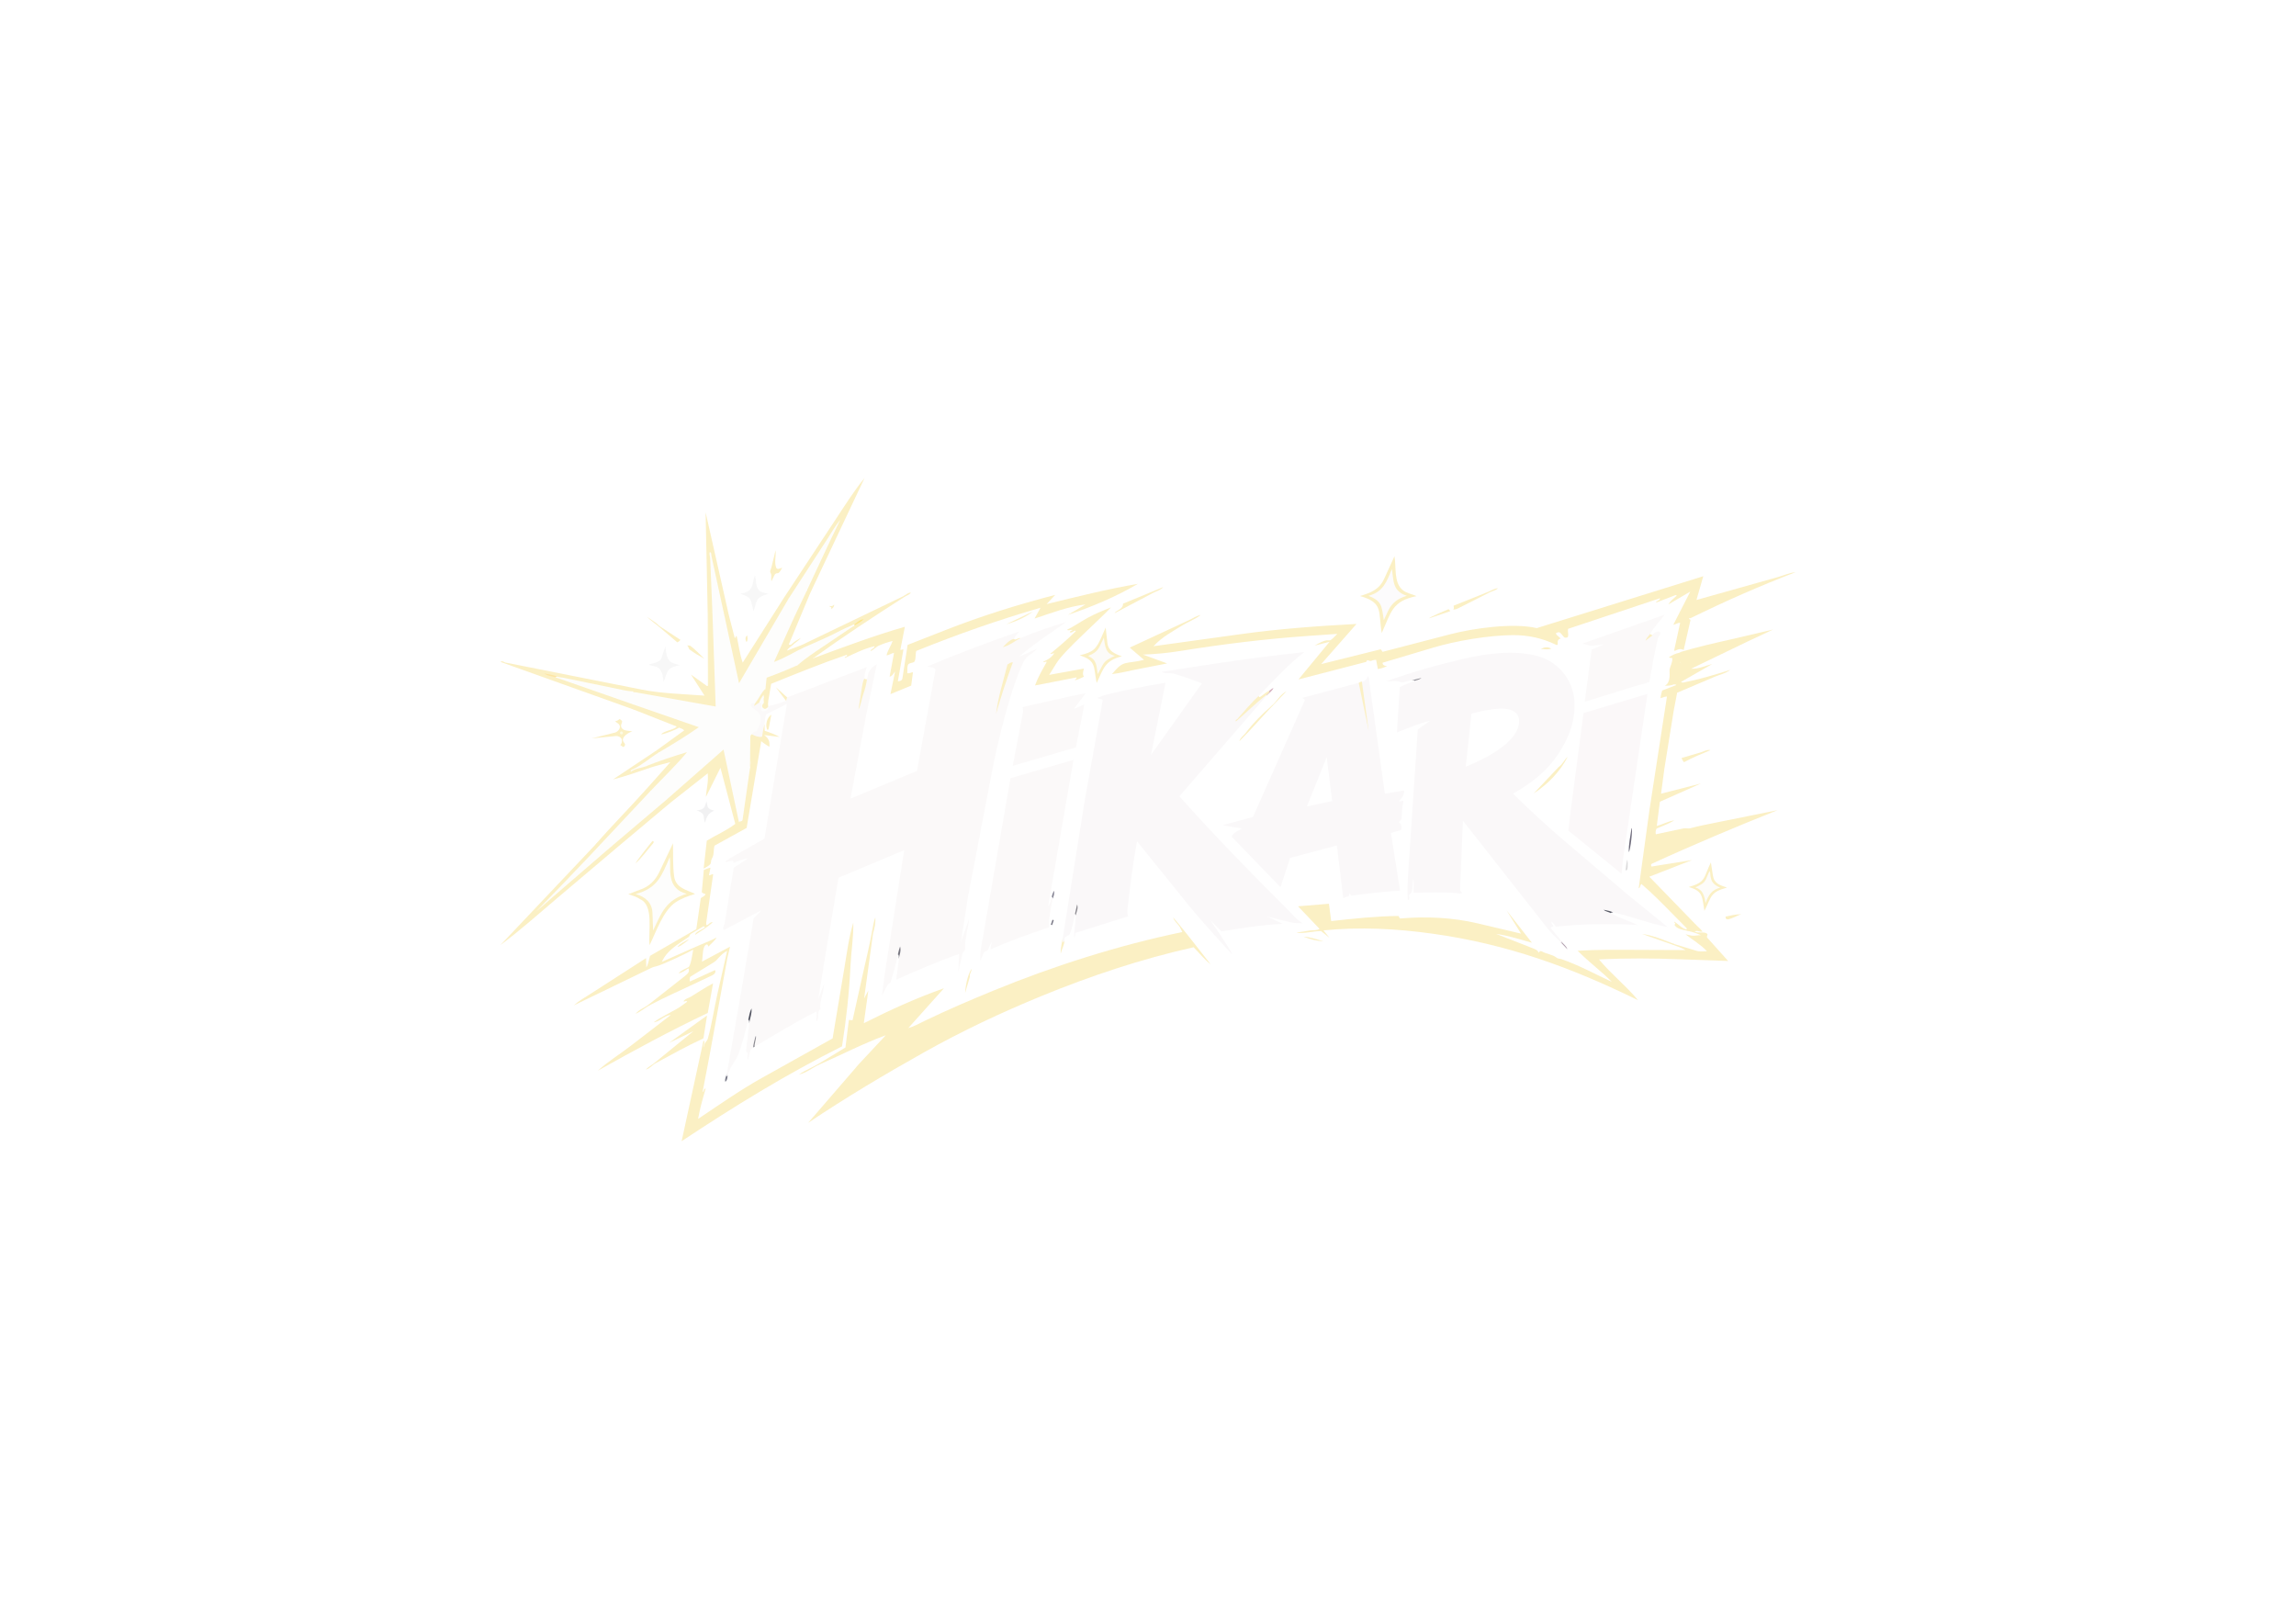
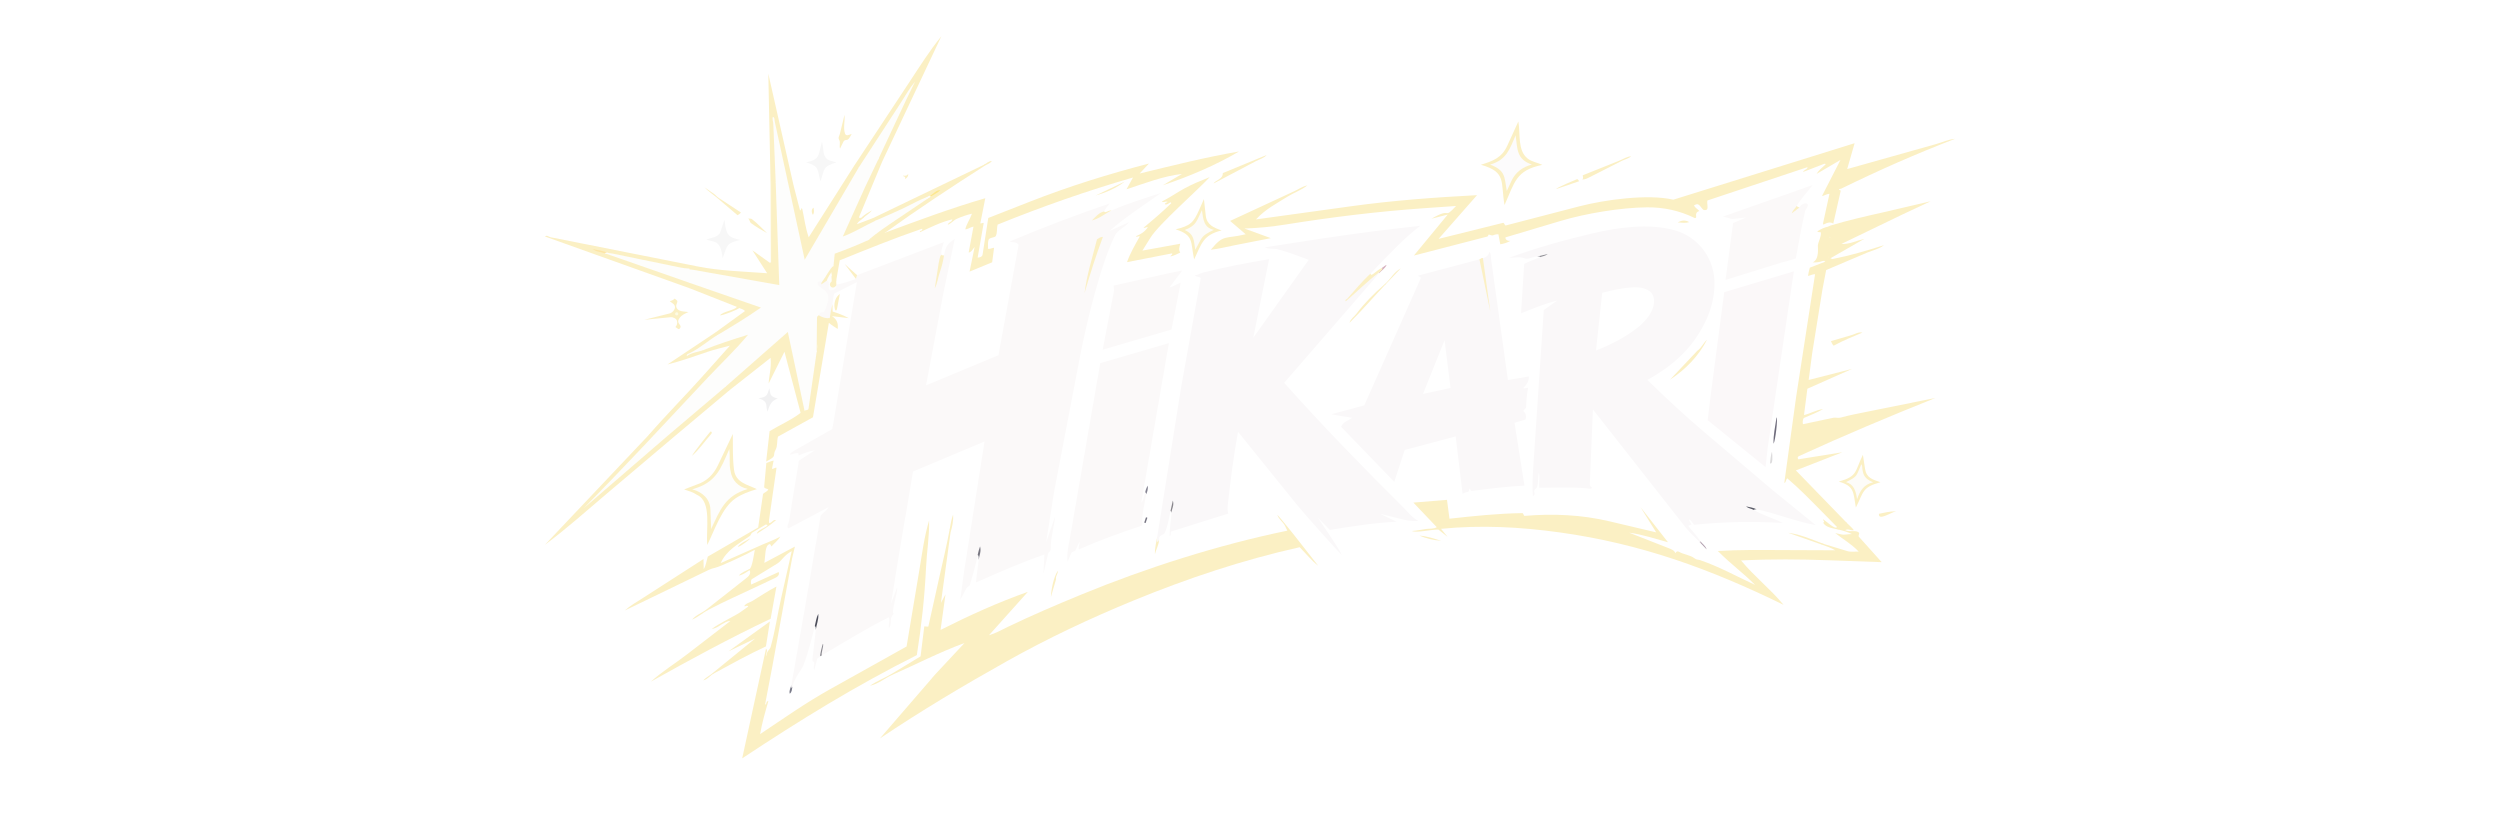
- <svg xmlns="http://www.w3.org/2000/svg" id="Layer_1" version="1.1" viewBox="0 0 2565.83 1809.51">
+ <svg xmlns="http://www.w3.org/2000/svg" id="Layer_1" version="1.1" viewBox="0 497 2565.83 850">
  <defs>
    <style>
      .st0 {
        fill: #7a7b89;
      }

      .st1 {
        fill: #585a66;
      }

      .st2 {
        fill: #010825;
      }

      .st3 {
        fill: #87858b;
      }

      .st4 {
        fill: #fcfbe4;
      }

      .st5 {
        fill: #777680;
      }

      .st6 {
        fill: #f1f1f2;
      }

      .st7 {
        fill: #d4aebd;
      }

      .st8 {
        fill: #fbf8f9;
      }

      .st9 {
        fill: #fcfbf8;
      }

      .st10 {
        fill: #fbf9f9;
      }

      .st11 {
        fill: #b09ead;
      }

      .st12 {
        fill: #faf8f9;
      }

      .st13 {
        fill: #fbf0c4;
      }

      .st14 {
        fill: #fdfcf9;
      }

      .st15 {
        fill: #fde5a5;
      }

      .st16 {
        fill: #fdfdfc;
      }

      .st17 {
        fill: #dcdbdc;
      }

      .st18 {
        fill: #848392;
      }

      .st19 {
        fill: #919197;
      }

      .st20 {
        fill: #6f6c7c;
      }

      .st21 {
        fill: #8a8990;
      }

      .st22 {
        fill: #fde78c;
      }

      .st23 {
        fill: #fcfbfc;
      }

      .st24 {
        fill: #787684;
      }

      .st25 {
        fill: #f7f7f7;
      }

      .st26 {
        fill: #4c4e5b;
      }
    </style>
  </defs>
  <g>
    <path class="st13" d="M865.58,642.57l-3.42,6.92c-1-2.73.63-6.16-.76-8.65-1.59-2.86-.06-3.82.59-6.49l4.75-19.44c.67,6.66-1.56,12.93.52,19.15,1,3,4.12,1.39,6.87.33-1.17,2-2.41,5.04-4.34,6.03-1.56.5-3.11-.11-4.22,2.14Z" />
    <path class="st13" d="M736.45,700.41c-.26-.84,0-1.02.78-.55l23.25,15.3c-1.14,1.22-2.15,2.09-3.53,2.73l-20.5-17.48Z" />
    <path class="st13" d="M1946.03,1021.73c-5.59,1.3-18.43,10.26-17.61,2.6,5.63-1.16,11.14-2.61,17.61-2.6Z" />
    <path class="st13" d="M737.23,699.85l-.78.55c-4.48-3.72-9.43-7.04-13.44-11.14l9.56,6.57c1.75,1.2,3.25,3.09,4.66,4.02Z" />
    <path class="st13" d="M928.95,680.85c-.04-.74.25-1.36.05-1.89-.38-1-1.72-.54-2.32-1.75,2.25.31,4.02.44,5.4-1.73.31,2.63-1.19,3.94-3.13,5.37Z" />
    <path class="st13" d="M834.33,717.53c-1.8-2.63-1.6-5.86.67-7.43.21,2.48,1.18,4.51-.67,7.43Z" />
    <path class="st13" d="M1010.86,666.95l-.93-.9c2.47-1.19,4.42-3.66,8.03-3.86-1.82,2.77-4.83,3.3-7.1,4.76Z" />
    <g>
      <path class="st13" d="M693.21,832.63c1.6-1.62,2.25-4.01,1.55-6.48-.59-2.05-3.73-3.86-6.58-3.58l-26.93,2.65,26.05-6.53c2.68-.67,5.59-3.87,5.45-6.54-.16-3.1-3.22-4.22-5.35-5.91,1.89-.57,3.41-1.17,5.03-2.75.81.7,2.87,1.75,2.79,2.95-.11,1.82-1.5,3.32-1.17,5.11,1,5.48,7.52,5.01,12.55,5.71-3.38,1.53-6.68,2.81-9.06,6.01-4.73,6.37,3.68,6.77.04,10.99-1.13,1.3-1.92-.06-4.36-1.63Z" />
      <circle class="st4" cx="694.53" cy="819.09" r="1.63" />
    </g>
    <g>
      <path class="st13" d="M916.14,1189.42c-1.36.38-1.63.38-.89-.87l29.56-17.93,3.8-30.69c1.73-.18,2.7.48,4.18.11l11.18-50.3c3.71-16.69,7.65-32.7,10.62-49.04,1.78-1.96,1.32.98.96,2.88l-9.86,72.23,4.71-8.86-5.07,36.56c29.37-14.83,58.65-28.16,89.59-39.08l-39.87,44.52c7.05-2.06,12.71-5.39,19.23-8.53,25.03-12.05,49.92-22.67,75.78-33.31,66.48-27.35,140.39-50.86,211.18-65.48-1.34-2.29-2.05-4.72-3.33-6.52-.38-.8-.13-1.04.74-.74,5.38,6.45,10.57,13.06,15.98,19.97l18.24,23.29c-6.74-5.11-12.29-12.27-18.97-19.02-58.77,13.16-115.02,31.94-170.37,54.65-44.87,18.41-88.3,38.9-130.6,62.62-44.18,24.77-86.93,50.21-129.81,78.96l51.76-59.91c1.86-2.16,3.09-3.77,4.99-5.81l30.03-32.18c-26.43,9.73-49.55,21.88-73.75,32.49Z" />
      <path class="st10" d="M1175.37,1002.26c1.31-.75,1.64-.06.98,2.06-1.43,8.52-3.28,16.28-4.13,24.85-.2,1.99,1.04,5.51-.45,7.29-21.88,7.39-43.24,14.99-64.41,24.37-1.23-2.9,1.15-4.78.49-7.76l-3.87,8.4c-.78,1.69-3.84,1.57-4.51,3.16l-3.83,9.07c-.94-8.92,1-16.28,2.55-24.89l31.03-179.11,70.43-20.55-28.32,163.69c2.67-2.96,2.99-7.14,4.05-10.58Z" />
      <polygon class="st8" points="1812.07 976.43 1752.66 928.24 1755.3 905.98 1769.63 796.88 1841.09 775.46 1814.19 956.9 1812.07 976.43" />
      <path class="st13" d="M1451.13,759.27l34.69-42.02-16.65,4.23c21.98-12.89,11.34,1.75,25.27-13.08l-32.5,2.27c-47.89,3.35-94.83,9.12-142.32,16.73-14.76,2.37-28.27,3.68-42.45,4.15l27.13,9.87-37.48,7.35c-8.08,1.59-15.49,3.55-24.16,4.57,13.54-16.42,14.16-10.67,35.83-15.91l-15.99-13.69,65.95-30.54c4.59-2.13,8.25-4.89,13.36-5.92-6.33,5-13.51,7.25-20.25,11.46-11.25,7.04-22.84,12.93-32.52,23.45l97.94-13.55c42.96-5.94,85.31-9.01,128.94-11.34l-39.45,44.86,66.08-16.43c1.35-.34,1.47,2.24,2.69,2.71l75.53-19.64c25.81-6.71,70.29-12.98,96.6-6.85l186.08-57.98-7.63,26.55,91.18-25.65c6.79-1.91,12.5-4.8,19.6-5.39-39.86,15.24-78.45,32.32-116.9,51.14-.76.37-1.38.19-1.98.39-1.04.34.28.98,1.49,1.71l-7.67,33.82c-5.99-4.03-11.48,4.11-10.41-.77l6.51-29.85c-2.59.08-4.26,1.37-6.54,2.08-.84.68-1.11-.11-.56-.93l18.4-35.94-24.59,14.4c2.17-3.63,5.22-6.13,8.38-8.92,1.49-.67,1.03-1.95-.48-1.48l-20.45,7.89c-1.8.41-1.76-.05-.23-.9,1.25-1.35,3.57-1.4,3.51-3.57l-102.7,34.21c-.68,3.31.74,6.08-.19,8.81-.38,1.11-2.57,1.18-3.4.99-1.73-.41-3.24-4.21-5.72-5.67-1.36-.8-2.92.05-4.51.97,1.28,2.54,3.71,3.65,5.63,5.76-3.53.79-3.72,3.21-3.35,6.16.07.57-.85,1.31-1.51.99-15.52-7.59-31.72-11.13-48.99-10.98-26.94.24-62.86,6.27-88.48,13.91l-56.76,16.93c-.24,2.51,2.41,3.84,5.03,3.59-3.12,1.83-6.55,2.9-10.35,3.48l-1.92-10.28c-6.77.11-3.91,2.46-9.61.34-.72-.27-.92,1.81-1.7,2.01l-75.41,19.51Z" />
      <path class="st13" d="M789.25,1030.98c.13,3.7-.86,5.08-2.97,4.13l-14.31,8.61c-1.16.7-1.29,2.59-2.36,3.35-12.34,8.65-23.71,14.35-29.98,27.85l43.24-19.15c6.27-2.78,12.25-4.75,17.98-8.12-2.66,4.54-6.05,6.64-9.09,10.22-.58-1.01-.92-2.63-1.97-2.38-4.93,1.18-4.14,12.41-5.32,19.2l31.37-16.72-2.94,12.43-20.13,110.04-7.59,39.79c2.27-.57.65-3.59,3.41-3.69-3.28,11.41-6.41,22.12-8.47,33.92,24.45-16.33,46.9-32.2,71.85-46.13l78.49-43.82,13.3-79.65c2.8-16.78,4.78-32.74,9.83-49.83.3,16.74-2.37,31.8-3.15,48.18-1.45,30.51-4.68,59.95-9.46,90.15-62.9,31.54-119.45,66.38-179.24,105.97l24.44-112.6c2.78,2.6-1.37,4.87,1.01,7.78-1.42-4.3,2.96-6.76,3.71-9.41,4.73-16.66,6.99-33.29,10.81-50.21l10.87-48.22c-7.79,4.03-10.33,9.96-14.73,12.66l-26.07,16c-1.5.92-1.13,4.45-.78,5.59l28.14-12.81c1.21,2.86-1.02,4.83-3.76,6.13l-16.24,7.69c-17.79,8.43-35.41,16.1-52.45,25.11-.93.46-1.52.32-1.77-.42l40.42-31.78c3.04-2.39,5.86-4.94,3.96-8.75-1.47.48-1.51.13-.11-1.05,2.75-1.39,4.5-14.47,5.49-19.75-7.92,4.44-34.63,17.11-41.15,18.57-1.78.4-3.56.8-6.13,2.04l-86.2,41.7c5.65-5.12,11.88-8.52,18.34-12.67l62.46-40.18.25,10.43c2.44-3.99,2.74-8.32,4.21-12.96l51.69-29.85,4.99-34.52c1.76-1.66,4.11-2.11,5.42-4.49-1.22-.95-4.43-.94-4.27-2.74l2.24-24.42c2.87-.94,4.68-2.03,7.46-2.49l-1.71,8.54c1.96.04,2.95-1.55,4.7-1.18l-7.75,53.91Z" />
      <path class="st13" d="M1870,1056.03c-1.44-1.21-.76-1.44,2.04-.69l23.93,7.27c3.75,1.14,7.89.37,11.65.49-7.54-7.93-16.08-12.67-24.07-18.96l6.44,1.37c3.37.72,6.89-.49,10.81-.37-4.54-2.05-9.03-3.55-13.72-4.58-2.03-.54-2.03-1.22-.01-1.81-2.48-2.85,5.49-6.8,8.1-5.31,2.43,2.51,5.35,4.69,7.5,7.71-3.27.8-5.65-1.95-8.88-.03,5.14,2.33,10.89-.47,14.13,2.55.86.8-1.04,3.13-.16,4.12l23.48,26.18-53.63-1.93c-30.33-1.09-59.78-1.36-90.71.18,14.27,17.09,29.51,28.63,43.67,45.58-75.43-36.97-146.52-62.77-229.52-74.33-40.66-5.67-81.04-7.78-122.08-3.72l6.79,8.32-9.46-7.55c-6.7-.24-22.39,3.64-27.2,1.46,5.18-.32,9.67-1.39,14.62-2.1,3.76-.54,7.56.26,10.9-1.81l-24.02-25.23,34.51-2.83,2.52,19.35c25.27-2.78,49.71-5.38,74.81-5.73,1.02-.01,1.35,2.74,2.25,2.83,29.35-2.46,58.39-1.22,87.12,5.58l47.98,11.34-16.11-25.93,28.25,36.09c-13.56-3.65-26.02-7.96-39.96-9.85l40.09,15.7c3.23,1.26,6.18,2.23,7.49,5.36.96-1.83,2.16-2.29,3.62-1.44,4.97,2.89,11.51,3.24,15.92,6.68,2.36,1.84,3.56,1.14,5.88,1.93,19.37,6.64,36.81,16.32,56.33,25.41-10.71-11.06-25.09-21.55-38.25-34.82,22.18-1.34,43.52-1.05,65.62-.96l54.97.22c-4.58-2.56-9.06-4.14-13.61-5.74Z" />
      <path class="st13" d="M1895.16,1033.43c2.54.39-5.73,2.07-8.1,5.31-1.03,1.05-2.11.53-1.72-.92l-15.29-15.53c-11.8-11.98-23.27-23.81-35.75-34.4-1.73,1.63-.95,4.21-3.03,4.76l12.14-88.16,19.46-126.1c-3.18.13-4.7,1.38-7.26,1.79.57-3.05.94-5.62,1.89-8.49l15.57-6.03c.19-.96,1.09-1.61,2.7-1.94.26-1.42,1.88-1.7,4.86-.83,18.24-3.6,34.33-8.35,52.96-14.26-5.19,4.05-11.39,5.14-17.41,7.7l-41.93,17.82-3.84,20.08-10.46,65.01-3.67,27.74,44.6-11.4-45.92,20.39-3.46,27.04c6.98-1.72,12.54-5.28,19.6-6.18-6.37,3.87-13.01,6.06-19.84,9.19-1.06,1.41-1.35,4.73-.82,6.34l31.08-6.59c2.45-.52,4.98.56,7.69-.2,8.43-2.35,16.61-3.89,25.27-5.64l71.93-14.52c-47.25,18.96-93.79,38.44-140.05,59.69-1.54.71-1.49,1.67-1,2.83.33.79,1.06.38,2.18.19l43.39-6.97-47.77,18.63,52.03,53.63Z" />
      <path class="st13" d="M858.38,784.15c-.23,2.54-2.94,3.23-4.9,1.78-2.92-.75-2.54-5.73.19-6.48.51-1.73.18-2.92-.98-3.58l2.75-6.14c-3.33,0-.55-13.21.1-13.57l29.3-12.03,6.36-.74,14.68-8.21,2.54.62c33.78-12.44,67.33-25.1,102.8-35.36l-5.08,25.83c1.53.13,2.4-.76,3.47-.44l-6.23,35.53c1.78.12,4.71-.78,5.05-2.94l5.86-37.7,42.74-16.76c39.86-15.63,79.94-28.13,122.19-39.13l-9.6,10.28c34.35-8.36,67.25-16.67,102.05-22.65-24.58,14.4-51.08,25.6-78.19,34.69l19.57-11.62c-18.88,2.1-38.32,9.66-56.9,15.74l6.68-12.1c-47.71,13.83-93.49,29.91-138.91,48.32-1.14,4.23-.13,8.53-2,11.91-1.46,1.71-6.47,1.25-7.35,3.79-1,2.88-.25,6.16-.65,9.17,2.36.45,3.61-.78,6.34-1.1l-1.98,14.96-23.18,9.5,5.19-25.23c-2.24,2.49-3.16,5.28-6.12,5.7l4.94-26.63c-3.38.61-5.25,2.65-8.41,2.79,1.4-5.85,4.66-9.9,6.84-16.02-5.21,1.19-10.38,2.96-15.44,5.21-3.53,1.57-5.63,4.78-9.39,6.13.75-3.01,4.3-2.53,4.69-5.56-11.98,2.88-22.17,8.05-33.3,13.28-.53-2.3,3.44-.88,2.29-3.67-28.96,9.88-56.56,21.16-84.58,32.49l-3.42,19.93Z" />
      <path class="st10" d="M1844.08,708.31c-.03,1.71,1.21,1.73,2.82,1.63.61-2.48,5.59-5.3,7.78-3.8,2.57,1.76-1.42,5.12-1.9,7.13-3.9,16.3-6.56,32.24-9.63,48.88-5.21,2.05-10.31,2.92-15.66,4.58l-56.52,17.55,7.76-58.33,13.53-5.77-13.36,1.53c-3.29.38-6.57-2.25-11.02-2.25l77.38-27.2,15.1-5.4c-5.66,7.55-11.66,13.5-16.28,21.44Z" />
      <path class="st10" d="M1202.31,835.22l-70.58,20.66,11.29-58.79c.85-2.41,0-4.28-.15-6.94l56.4-12.7,14.18-2.84-13.19,17.34c4.56-.87,7.36-3.51,11.54-4.79l-9.47,48.06Z" />
      <path class="st13" d="M744.13,1135.83c-.99.27-1.35-.09-1.07-1.08l13.14-7.2c4.3-2.36,7.84-5.46,11.63-7.97-.38-1.64.95-3,3.97-4.1l.2-1.58c8.07-4.92,15.78-10.15,24.88-14.95l-5.94,33.1c-41.9,19.88-82.05,41.6-122.96,64.56,11.72-10.53,24.53-18.33,36.9-27.84l44.7-34.41c-2.11-.01-3.93.74-5.46,1.48Z" />
      <path class="st13" d="M1878.56,762.08c-.06.71-.74,1.1-2.05,1.18.37-7.51,1.35-14.97,2.92-22.38l-.95.19c-.22.84-.51.81-.87-.03-1.15-2.94-.87-9.71,1.09-12.58,17.61-5.24,35.37-9.36,53.77-13.47l49.06-11.48-28.88,13.56-62.77,30.29c8.61.39,15.4-3.32,23.53-5.25l-34.83,19.97Z" />
      <path class="st13" d="M1202.13,705.54c-.05-1.99-1.64-2.51-4.78-1.57-1.46-.44-2.84,1.26-4.97-.14,8-3.87,15.02-8.93,22.96-13.28,8.48-4.64,17.04-8.11,26.24-11.78-13.4,14.46-52.05,48.07-60.87,62.24l-8.21,13.19,38.82-7.05c-.9,3.72-1.9,6.27.02,9.07-3.3,1.48-5.95,3.05-9.99,4.02.1-1.67,2.35-1.32,1.63-3.2l-46.29,9c3.5-9.77,8.35-17.88,13.1-26.37-1.57-.79-2.49,1.19-4.08-.24,5.04-1.84,9.51-4.79,12.42-9.3-1.88-.24-2.84,1.19-4.54.59,9.93-8.15,19.51-16.33,28.53-25.18Z" />
      <path class="st13" d="M732.6,1188.23c-.8.4-1.05.14-.77-.73l43.09-35.12-27.28,13.15,42.51-30.68-4.04,25.56c-18.71,8.71-36.03,18.28-53.51,27.82Z" />
      <path class="st13" d="M1876.5,729.55l1.03.33-.74,11.15h.83s.87.03.87.03l.82.42c-1.34,6.79-2.28,13.6-2.82,20.43,2.27,1.57-3.53,2.99-5.65,2.89-3.2,1.23-6.52,1.68-10.43,1.52,7.32-3.37,5.05-15.81,5.32-17.58.7-4.46,3.51-8.53,3.12-13.24-1.42-.51-2.69.13-3.77-1.02,3.84-2.48,7.51-4.14,11.41-4.94Z" />
      <path class="st25" d="M741.65,762.1c-.65-4.69-1.04-10.38-4.43-14.34-2.98-3.47-7.76-3.01-12.1-4.91,3.1-1.62,12.28-1.97,14.19-7.68l4.22-12.64c.88,4.67.77,9.49,3.15,13.89,2.5,4.62,7.57,5.38,12.97,6.85-14.61,3.63-12.74,4.74-17.99,18.84Z" />
      <path class="st25" d="M842.1,683.11c-3.87-13.79-.82-14.72-14.73-19.61,15.07-2.44,12.52-9.02,16.22-20.76,1.75,5.5.65,10.85,3.43,15.47,2.43,4.03,7.39,4.12,11.46,5.4-14.47,4.33-12.14,7.21-16.38,19.5Z" />
      <path class="st13" d="M1245.53,685.32c1.67-3.38,9.72-4.27,9.47-10.67l44.93-18.54c-2.7,3.3-7.08,4.22-10.98,6.28l-43.42,22.93Z" />
      <path class="st13" d="M1631.71,678.72c-2.78,1.41-4.8,2.55-7.72,2.53,1.27-1.27.57-2.8.42-4.35l38.28-15.33c3.88-1.56,6.98-3.85,11.38-4.18-2.82,2.59-6.37,3.07-9.73,4.78l-32.63,16.55Z" />
      <path class="st13" d="M1713.94,886.73l28.02-29.68c4.45-3.05,6.02-7.93,10-11.34-8.69,16.77-21.76,30.26-38.01,41.01Z" />
      <path class="st6" d="M787.91,919.48c-3-6,1.96-9.85-9.38-13.82,8.92-1.06,8.69-3.08,11.07-10.19,1.46,6.06-.31,8.13,8.69,10.61-5.95,1.81-8.7,6.2-10.39,13.41Z" />
      <path class="st13" d="M1421.26,789.65c-12.6,13.2-23.91,26.57-36.24,38.69,1.33-4.39,4.72-6.13,7.03-9.2,8.5-11.33,18.32-21.06,28.74-30.09,1.45-1.42,1.8-.87.47.59Z" />
      <path class="st13" d="M1881.94,851.8c-1.62-1.55-1.98-3.17-2.77-4.69l21.47-6.29c3.56-1.04,6.78-3.4,10.84-2.46-9.93,4.11-19.42,7.93-29.54,13.44Z" />
      <path class="st13" d="M1872.04,1055.34c-.62.13-2.11-.32-2.04.69l-34.81-12.22c8.1,1.02,15.36,3.39,22.75,6.19l14.1,5.34Z" />
      <path class="st13" d="M729.78,942.59c-6.74,7.68-12,15.56-19.55,22.25.91-2.74,18.8-25,18.93-24.95.53.17,1.17.23,1.29.57.16.45.07,1.45-.67,2.13Z" />
      <path class="st13" d="M787.2,736.22c-5.81-3.29-11.29-6.36-16.52-10.31-1.43-1.08-1.18-4.54-3.7-4.76,1.39.51,3.63-.07,4.54.6,5.77,4.29,10.3,9.45,15.68,14.47Z" />
      <path class="st13" d="M1878.56,762.08c.66.2,1.28.86,2.05.81-2.3.36-5.27,1.88-7.56,2.77.09-1.09-1.54-.6-2.21-.84l4.85-1.87c-.39-2.49,2.79-21.89,2.79-21.88.91-1.89.35-4.17,1.94-6.05.99,6-3.98,23.59-3.43,26.52.14.74.98.36,1.58.54Z" />
      <path class="st13" d="M1154.34,683.35c-8.81,6.86-19.08,11.18-30.02,14.39l30.02-14.39Z" />
      <path class="st13" d="M1078.57,1109.79c.3-8.29,2.81-20.35,7.1-27.01.29,3.34-2.57,5.38-1.79,8.62l-5.32,18.38Z" />
      <path class="st13" d="M1620.77,682.98l-23.4,7.98c-1.37-.73,21.15-10.1,21.22-10.09.68.02,1.09.64,2.19,2.11Z" />
      <path class="st13" d="M1885.35,1037.82c.71-.07,1.13.57,1.72.92v1.81s-6.18-1.36-6.18-1.36c-3.64-.8-7.57-2.18-9.52-5.38-.04-.56,1.05-1.51.73-1.95-.39-.54-1.45-.86-.82-1.88,2.01,1.15,12.8,11.42,14.07,7.83Z" />
      <path class="st13" d="M879.64,779.41c.85.77,1.16,2.37,1.64,3.51-1.27.62-2.11.15-2.78.38l-11.58-15.39,12.72,11.5Z" />
      <path class="st20" d="M1823.25,925.34c1.65.94-1.2,24.34-3,27.1-.39-9.04,1.81-17.63,3-27.1Z" />
      <path class="st13" d="M786.28,1035.1l2.97-4.13c.18.99-.51,2.37.51,3.03,2.93-.98,3.8-4.02,6.76-3.21-3.83,3.29-7.11,5.8-10.8,8.2l-8.97,5.84c.52-4.86,15.25-7.82,9.54-9.73Z" />
      <path class="st13" d="M916.14,1189.42c-7.79,3.41-14.68,9.61-23.34,11.41,7.57-5.15,15.44-8.03,22.45-12.29l.89.87Z" />
      <path class="st13" d="M1479.13,1051.96c-7.84-.39-15.02-2.22-22.4-5.22,7.69.42,14.89,3.06,22.4,5.22Z" />
      <path class="st13" d="M1421.26,789.65c.49-.54.13-1.12-.47-.59,6.21-5.28,9.57-12.72,16.9-16.61l-16.42,17.2Z" />
      <path class="st13" d="M758.48,813.04c-.42,1.62-16.58,7.69-19.53,7.68,2.09-3.8,15.28-5.33,17.34-8.77.79.31,1.46.69,2.19,1.09Z" />
      <path class="st13" d="M1189.59,1050.29c.18,5.28-3.05,10.31-4.26,15.5-.26-6.72,1.55-12.58,2.49-18.46.38,1.4-.64,2.79.63,5.05.57-.75.24-1.79,1.15-2.1Z" />
      <path class="st13" d="M1202.13,705.54c-.54-2.85-4.02,2.96-6.7.91.85-2.14,5.86-2.48,1.93-2.48,2.13-3.11,6.86-2.01,10.03-4.14-1.48,2.92-3.54,4.03-5.26,5.71Z" />
      <path class="st13" d="M726.69,1123.03c-5.48,2.9-10.16,7.25-16.42,9.96,4.07-4.94,10.02-6.74,14.65-10.38.56.24,1.16.36,1.77.42Z" />
      <path class="st13" d="M975.55,1043.57c.14-1.01.19-2.51-.96-2.88.94-5.19,1.72-10.34,3.6-15.53.45,6.68-.97,12.75-2.64,18.41Z" />
      <path class="st13" d="M767.83,1119.57c-.19-.72-.78-.93-1.22-.89-.72.07-1.53.8-2.81.44,1.74-3.11,5.45-3.54,8.2-5.23.54.44,1.45.71,1.81,1.43-2,2.3-4.1,3-5.98,4.25Z" />
      <path class="st13" d="M1878.7,728.45l-1.09,12.58c-.71.34-.76,1.6-1.7,1.9l.59-13.38c.69-.14,1.44-.87,2.2-1.1Z" />
      <path class="st13" d="M769.28,1049.88c2.81-.83-12.26,10.29-12.05,7.92,3.35-3.54,7.38-5.36,12.05-7.92Z" />
      <path class="st13" d="M744.13,1135.83c-4.4,2.13-8.11,5.94-13.7,6.74,4.17-3.15,8.38-5.49,12.63-7.82.31.41.67.77,1.07,1.08Z" />
      <path class="st13" d="M1846.9,709.94l-7.95,6.03c1.09-3.55,3.76-5.3,5.13-7.66.58,1.03,1.75,1.33,2.82,1.63Z" />
      <path class="st13" d="M886.06,720.71c-.47-.2-1.27-.62-1.75-.54,2.88-2.86,6.54-5.01,10.5-7.23-2.5,3.52-6.14,5.01-8.75,7.77Z" />
      <path class="st13" d="M1733.72,724.99c-3.78,1.16-7.49.62-11.84.28,3.31-1.81,7.41-3.03,11.84-.28Z" />
      <path class="st13" d="M732.6,1188.23c-3.82,2.08-6.37,6.08-10.82,7.07,3.01-3.39,6.97-5.02,10.05-7.8l.77.73Z" />
      <path class="st17" d="M1818.66,960.85c.5,3.37,1.15,13.43-2.05,11.63-.12-.07,1.15-10.96,2.05-11.63Z" />
      <path class="st13" d="M1318.65,1034.37l-.74.74c-2.24-3.17-5.79-5.84-6.9-9.74,3.04,3.26,5.3,6.2,7.64,9Z" />
      <path class="st13" d="M769.3,1082.08c-3.28,2.2-6.48,4.75-11.05,5.66,3.13-3.56,7.21-4.83,10.94-6.72.11.23.35.89.11,1.05Z" />
      <path class="st7" d="M1415.48,777.4l-.1-.81c1.37-1.03,2.22-3.33,3.03-4.7,1.58-.74,2.75-2.37,4.74-3.02-1.76,3.85-5.29,5.77-7.68,8.53Z" />
      <path class="st11" d="M1744.11,1053.01c.46,0,.81-.34.91-.78,1.87,2.89,5.46,4.79,6.54,8.65l-7.45-7.87Z" />
      <path class="st0" d="M813.19,1202.08c-.43,2.39-.27,5.16-2.64,6.9-.96-3.63,1.21-6.31,1.68-8.99-.01.81.1,1.78.96,2.09Z" />
      <path class="st18" d="M1176.35,1004.32c0-.8-.15-1.73-.98-2.06.46-2.36,1.18-4.59,2.64-6.84.4,3.51-.48,6.33-1.66,8.9Z" />
      <rect class="st24" x="1173.16" y="1030.22" width="5.77" height="1.52" transform="translate(-173.93 1820.65) rotate(-71.57)" />
      <g>
        <path class="st13" d="M1544.14,707.45c-4.18-23.95,2.26-33.82-24.26-41.36,12.4-3.82,21.45-7.17,27.07-19.49l11.39-24.95c2.22,12.52-1.07,29.73,9.5,38.05,4.32,3.4,9.87,4.05,15.09,6.52-27.31,5.54-28.28,17.94-38.79,41.24Z" />
        <path class="st23" d="M1546.47,693.03c-2.61-14.95-1.25-20.96-17.13-27.13,16.84-4.65,20.12-15.91,26.21-30,1.93,13.95.71,24.65,16.68,29.99-9.48,2.43-16.91,7.95-20.98,16.78l-4.78,10.37Z" />
      </g>
      <g>
        <path class="st13" d="M1225.57,763.31c-3.79-18.18-.04-24.88-18.96-30.94,15.15-3.67,18.27-6.71,24.37-20.53l4.64-10.52,1.89,17.04c1.04,9.33,8.15,12.33,16.22,15.13-19.2,4.74-20.52,13.79-28.16,29.81Z" />
        <path class="st9" d="M1226.77,753.34c-1.79-9.19-.43-15.46-10.8-20.28,12.36-4.9,11.96-9.29,17.61-20.38,1.32,9.99,2.15,18.11,12.3,20.21-6.02,2.89-10.83,5.11-13.64,10.31l-5.47,10.13Z" />
      </g>
      <g>
        <path class="st13" d="M1929.94,991.93c-19.03,5.17-17.07,9.99-25.21,26-2.75-14.92-.91-22.07-17.57-26.61,19.66-5.56,16.3-10.33,24.8-27.56l2.2,14.49c1.41,9.3,7.82,10.93,15.79,13.68Z" />
        <path class="st14" d="M1905.97,1009.33c-1.22-8.38-3.2-15.25-11.35-17.51,12.38-6.19,10.07-5.79,15.73-18.36,1.5,2.23.67,4.89,1.5,7.25.98,5.78,4.59,8.87,10.65,11.28-9.43,2.22-13.35,8.32-16.53,17.34Z" />
      </g>
      <g>
        <path class="st12" d="M1440.2,1017.73c-41.79-41.59-82.56-83.38-122.22-127.84l97.5-112.5c.34-.36.33-.64-.1-.81-4.19,1.5-8.03,3.76-11.55,6.76,1.48-1.69,2.47-3.58,2.94-5.69,2.06-1.85,3.97-4.32,6.23-6.63,14.34-14.63,27.83-29.35,44.64-42.29l-22.94,2.63c-34.4,3.94-67.85,8.81-102,14.13l-34.61,5.39c4.6,2.24,8.97.85,13.36,1.99,11.1,2.88,21.37,7.05,31.75,10.78l-56.95,80.01,16.27-80.67c-22.52,3.71-44.85,8.03-67.35,13.63-3.33.83-5.93,2.77-9.02,3.1,1.89,1.74,5.16.99,6.2,2.79l-20.06,111.62-24.48,153.18c-.77,4.1-.02,9.42,1.78,2.95-.14-4.07,3.51-3.69,5.62-5.97,3.37-7.09,4.48-15.53,6.1-22.84.58-.98.9-.34.96,1.92-.35,8.06-1.98,15.97-1.83,24.03,1.8-1.24.76-3.01,1.28-4.81l58.85-18.48c-.67-2.82-.84-5.42-.49-8.51,2.83-25.11,5.73-49.53,10.56-75.4l60.24,74.6c8.45,10.47,42.23,48.11,46.27,51.96-1.93-5.6-24.65-38.47-24.65-38.47,0,0,8.1,8.22,12.41,12.59,22.67-3.73,44.72-7.22,68.44-8.43l-16.97-8.12,25.48,6.29c4.77,1.18,9.41,1.09,14.02,1.19-6.77-3.73-10.49-8.92-15.69-14.11Z" />
        <path class="st13" d="M1415.38,776.59c-11.98,8.99-22.6,19.75-34.17,29.66-1.11-1.8.86-1.95,1.7-2.88,8.02-8.91,15.28-17.98,23.86-25.71-.11,4.39,5.23-2.77,11.64-5.77,1.37,1.21-1.52,3.75-3.03,4.7Z" />
        <path class="st3" d="M1202.27,1023.39c.02-.77-.18-1.62-.96-1.92l2.38-10.72c1.74,4.7-1.25,8.84-1.42,12.64Z" />
      </g>
      <g>
        <path class="st10" d="M1004.47,1071.51v-4.9c1.07-2.55.71-2.54-1.07.02-1.81,10.13-4.9,20.07-7.89,30.38-.48,1.67-3,2.51-3.76,3.95l-6.23,11.82,3.74-27.9,21.21-134.78-73.38,30.81-14.51,85.6-8.13,50.08,6.26-16.52c.9,4.75-6.6,26.05-3.36,26.98-5.36,4.41-1.15,9.55-4.98,14.66-.75-4.1,1.21-7.36-.05-11.22-24.1,11.93-46.91,26.36-68.51,38.89l-1.74,1.1c-.64,1.05-3.06,1.69-3.44,3.13l-2.95,11.3c-1.11-3.14.31-5.71-.01-8.47-2.08-.39-1.98-1.62-1.79-3.27l3.38-29.6c.59-7.69.58-9.18,0-4.48l-1,.56c-3.45,13.46-6.57,27.06-11.81,40.34-1.78,4.52-9.73,13.75-11.25,22.11-1.13,1.61-1.45.91-.96-2.09l15.04-85.79,15.02-88.18c2.89-3.11,5.99-4.85,8.06-8.53l-41.21,21.82c-2.36-1.75.23-4.79.71-7.75l10.06-61.78,16.32-10.65c-6.42.99-11.46,3.28-16.82,5.35-.12-.87.37-2.49-.45-2.52-3.3-.14-5.42,1.52-8.57,1.59,1.35-1.88,3.1-3.1,5.13-4.26l38.72-22.01,25.21-150.72-23.29,11.72c-1.43,3.74-.95,7.4-1.81,10.78-.32,3.9-.47,7.74-.44,11.51l-2.36,2.94c-1.21,3.3-12.34.8-11.39-3-2.05-2.86,1.3-5.06,4.18-4.84,5.21-10.23,6.32-17.39-5.06-23.62-5.04-5.67,1.48-11.48,4.34-5.75.94.67-.07,1.86-.82,2.67-.28.3,4.24-6.77,5.76-3.96,2.06-2.64,3.4-.89,4.04,5.26-.82,3.84,1.08,3.74,5.69-.3-.86-.33-.81-.65.1-.94,6.94-.95,13.48-3.55,20.11-5.75.25-1.39.63-2.68,1.14-3.89l89-33.88c-1.33,4.68-2.96,8.61-2.53,12.81.53,2.9,1.45,3.17,2.78.81,1.49-9.29,3.69-12.25,10.95-16.82l-11.82,56.48-17.59,93.66,74.31-30.9,20.67-113.17c-1.97-3.34-5.61-2.48-9.35-3.45,33.85-14.29,67.55-27.13,102.76-39.11-2.08,3.12-4.51,5.19-5.65,8.15l-.24,1.37c2.59-.39,5.21-1.15,7.86-2.28,16.31-7.26,33.43-12.38,50.98-18.15-18.01,12.8-36.34,24.49-53.06,39.14l20.02-9.04c-4,5.37-11.39,7.68-14.33,13.51-14.56,28.93-29.42,90.24-35.76,123.28l-26.84,140.07-8.06,51.43,9.16-26.27c-1.18,11.24-4.64,21.74-4.48,32.81.05,3.46-2.25,3.31-2.79,5.62l-4.74,20.55,1-19.93c-24.4,8.49-46.9,18.34-70.32,28.76l2.89-23.36Z" />
        <g>
          <path class="st16" d="M853.67,779.45c-.71,1.91.27,4.49-.19,6.48-.27,1.17-.36,2.39-.36,3.92,1.81.47,3.51.17,5.17.14.69,2.46-1.27,4.08-3.53,4.64-8.14,2.04-.77-8.92-6.19-9.6-2.37-.87,2.18-8,3.34-8.96,2.34-1.95,2.18,1.29,1.76,3.38Z" />
          <g>
            <path class="st13" d="M968.88,759.15c-.9,5.6-2.18,11.22-4.23,16.97s-2.43,11.59-5.29,16.84l4-25.72c.86-3.24.85-6.51,2.74-8.9.41,1.07,1.87.59,2.78.81Z" />
            <path class="st13" d="M1140.79,713.09c-6.67,2.97-12.28,8.3-20.1,10.18,3.62-3.8,7.56-8.23,12.47-9.27,1.82,2.14,3.58-1.34,7.62-.91Z" />
            <path class="st26" d="M837.25,1143.56c-.08-1.33.46-3.26-1.01-3.93,1.08-4.22,1.45-8.54,3.61-12.66.52,6.18-2,11.31-2.6,16.58Z" />
            <path class="st21" d="M843.81,1169.37c-.45.26-1.47.66-1.74,1.1-1.4.93,2.14-12.45,2.47-12.71,1.55.91-2.88,12.5-.73,11.61Z" />
            <path class="st5" d="M1004.47,1071.51c-.24-1.62.58-3.92-1.07-4.88.53-2.95,1.46-5.84,2.47-8.83,1.47,5.15-.88,9.47-1.41,13.71Z" />
            <path class="st13" d="M1113.08,797.81c2.4-19.21,8.19-36.88,12.83-55.24,1.8-.84,3.34-2.61,6-2.36-7.16,19.26-13.17,38.09-18.83,57.59Z" />
          </g>
        </g>
      </g>
      <g>
        <path class="st13" d="M725.9,1056.36c-1.63-15.62,5.04-44.64-10.57-51.47-3.98-2.84-8.53-3.91-13.2-5.59l12.86-4.94c10.18-3.25,17.29-10.3,21.78-19.73l15.36-32.24c.16,12.65-.36,24.51,1.23,36.86,1.7,13.18,13.71,15.07,23.45,19.76-8.16,2.43-15.21,4.97-21.79,9.36-14.01,9.36-21.8,33.17-29.14,47.98Z" />
        <path class="st16" d="M729.88,1039.94l-.73-19.83c-.39-10.64-7.49-17.83-18.69-20.94,24.66-6.75,29.09-20.78,38.05-41.33.95,8.11-.38,15.11,1.25,22.34,1.35,9.51,7.48,16.36,17.66,18.67-23.15,7.03-28.17,20.99-37.55,41.09Z" />
      </g>
      <g>
        <path class="st13" d="M796.14,684.27l1.94.6,3.6,103.49c.07,1.9-1.23,2.5-2.86,3.01l-90.73-15.88c-1.6-.32-1.68-1.45-.67-2.82l.81-1.9,7.93-.27c23.14,4.6,46.85,5.08,71.19,6.92l-15.14-23.5,17.91,12.8c.87.19,1.36-.08,1.46-.82l-.12-83.39c2.12-4.98,4.58-1.28,4.13,2.97l.54-1.22Z" />
        <path class="st13" d="M825.74,918.63c1.9,2.73-2.32,4.73-4.06,2.08l-16.56-62.67-16.23,32.55c.37-8.32,2.96-15.31,2.02-26.35l-42.28,33.3c-3.04,1.6-5.33-.72-3.79-3.82l-.6-2.03,62.19-54.64c1.45-1.18,3.08-.33,4.15.93l16.79,79.11-1.64,1.54Z" />
        <path class="st13" d="M849.6,827.4c1.34-1.29,1.88-.79,1.09.94l-16.32,96.92-35.87,19.81c-1.34,4.51-.26,9.47-2.43,13.41-3.74,6.79,2.27,5.92-9.73,12.23l3.52-31.18c10.9-6.68,22.28-11.32,31.82-18.81,1.33-.54,3.1-.77,4.06-2.08-.29-2.09.51-2.61,2.31-2.67l8.04-56.94,2.07-.87,3.85-31.56c1.45-3.89,7.17-2.57,7.59.81Z" />
        <path class="st13" d="M905.32,663.08c-2.01,1.65-4.71-.05-3.84-2.66l2.38-9.53,21.8-46.64-42.04,64.7-2.24-.07c-2.65,4.25-5.85,2.2-4.62-1.9l56.79-86.05c10.61-16.07,20.36-31.71,32.6-46.73l-60.83,128.89Z" />
        <path class="st13" d="M881.37,668.87l1.32,1.55-54.99,93.76c-1.51.8-2.76.2-3.88-1.06l-15.29-70.67,1.63-1.54c.1-2.83,1.2-5.28,4.25-3.8l6.71,26c1.11-.63,1.24-1.94,1.39-2.45.07-.22.39.52.87.73,2.23,9.89,2.99,18.59,6.62,29.15l46.75-73.56c1.19.1,1.12,1.64,2.14,2.61.78.74,1.95-.35,2.48-.71Z" />
        <path class="st13" d="M670.96,943.69l.84,1.92-40.26,42.42,49.82-42.98,2.14.69c2.42-1.27,5.59-1.91,5.77,1.65l-66.18,55.96c-21.24,17.96-41.34,36.07-63.85,52.82l106.25-112.36,4.44-3.87c2.22.88,2.44,1.91,1.04,3.74Z" />
        <path class="st13" d="M716.16,770.49c-3.08.41-5.55,2.3-8.74,2.18l-1.95,1.82c-21.91-3.91-44.17-7.99-65.95-13.03-4.76-1.1-10.48-2.55-15.1-4.04-.24-.08-.38-.48-.49-.97-2.13-.43-4.93-.93-2.94.57l2.67.14c28.11,8.41,55.94,17.7,83.5,27.89l.47,2.2c3.63,1.63,4.39,5.33.07,5.54l-148.36-53.06c2.11-1.88,3.8.39,5.56.74l34.6,6.85,116.66,23.17Z" />
        <path class="st13" d="M814.41,687.1c-1.62,1.05-2.51,2.91-4.25,3.8l-2.07-.46-12.06-55.33,1.97,47.93-1.87,1.22c.08,2.01-.2,4.21-.62,6.79-1.67-2.5.29-5.54-.82-8.31-.47-1.18-2.72-.73-2.71.62l.07,84.33c-1.01.5-2.23.09-1.94-.98.43.44,1.01-.18,1.01-.9l-.22-78.72-2.36-114.5,25.87,114.5Z" />
        <path class="st13" d="M1009.94,666.06c1.59-.66,1.8-.65.93.9-34.64,22.17-69.11,44.85-102.44,68.85-5.29,3.81-11.51,4.99-17.22,7.59.27-.87.58-1.73,1.01-2.52s.84-1.51,1.45-2c18.39-14.78,41.12-29.68,61.52-40.09.39-.8.06-1.07-.9-.88-15.51,10.2-33.06,18.16-50.38,25.31-.77.32-1.65.39-2.55.44s-1.87-.02-2.81-.13c-2.55.94-3.5-.24-2.6-2.68l113.99-54.78Z" />
        <path class="st13" d="M736.35,840.9c-2.85.56-3.47-.33-1.9-2.78l30.18-21.91c-2.38-2.36-4.2-2.09-6.14-3.16-1.53.79-2.75.85-2.19-1.09l-48.59-19.16c1.29-1.62,1.32-3.98-.07-5.54l1.47-1.52,71.41,24.77c1.88,2.49,2.11,3.91-1.3,5.75-12.58,8.92-25.66,16.91-39.23,23.98l-3.64.67Z" />
        <path class="st13" d="M905.32,663.08l-23.67,56.79c-.44,1.06,2.72.9,2.66.31,1.65-1.09,2.23-.91,1.75.54-1.99,2.1-4.81,2.89-6.6,6.4l16.48-6.28c1.14.59,1.75,1.76,2.6,2.68l-2.14,3.14c-5.2,3-24.95,13.96-29.15,14.33-2.5.22-3.17-.43-3.67-2.78,11.5-26.02,23.35-51.8,35.55-77.33l2.34-.44c1.19,1.04,2.88,1.33,3.84,2.66Z" />
        <path class="st13" d="M726.75,884.23c-1.98,2.22-5.7-.31-3.96-2.89l26.37-29.59c-8.69,2.29-15.97,3.99-23.41,6.47-2.31.28-3.61-.36-3.92-1.92.72-.82,1.46-1.6,2.29-2.28,4.78-3.91,29.78-12,37.04-13.43,8.37-1.64,9.32-1.79,4.3,5.65-10.8,12.06-22,23.79-33.45,35.22-.66.66-1.52,1.13-2.41,1.6s-1.88.84-2.87,1.17Z" />
        <path class="st13" d="M748.64,897.54l-59.38,49.85-5.77-1.65-.57-2.04c19.93-16.9,39.87-33.8,59.81-50.7l2.12.72c.91,1.58,2.12,3.03,3.79,3.82Z" />
        <path class="st13" d="M726.75,884.23l.95,1.8c-18.18,19.37-36.35,38.74-54.54,58.12l-2.2-.46c-.6-.49-1.03-2.59-1.99-2.09-1.44.76-2.08,2.8-3.49,2.21,18.5-21.33,38.57-41.44,57.31-62.47,1.09,1.25,2.55,2.04,3.96,2.89Z" />
        <path class="st13" d="M736.35,840.9l-1.32,3.08-16.21,11.32c1.23-.62,2.09-.11,3.03,1,1.53.1,2.92.75,3.92,1.92-13.15,4.38-26.02,9.19-40.73,12.86l49.41-32.96c.41,1.06,1.13,1.96,1.9,2.78Z" />
        <path class="st13" d="M850.69,828.34l-1.09-.94c-1.33-1.84-.32-3.74,1.97-3.86.61-4.87,1.6-9.74,2.8-14.46l.19,7.66c5.92,1.88,11.12,3.84,16.61,6.82l-17.27-2.12c5,3.35,6.62,7.33,5.83,13.19-3.1-2.02-6.45-4.07-9.04-6.29Z" />
        <path class="st13" d="M859.15,813.49c-1.57,8.25-6.64-8.01,2.82-14.79l-2.82,14.79Z" />
        <path class="st13" d="M858.38,784.15c-.27,1.6.03,3.28,0,4.89,0,.3-.17.66-.1.94-3.75,5.27-9.37-.36-4.81-4.06,1.49-.96,3.08-1.85,4.9-1.78Z" />
        <path class="st16" d="M901.48,660.42l-13.67,28.73-22.83,50.64c12.24-4.48,22.59-11.24,33.56-16.28,12.15-5.57,24.75-10.49,37.02-16.96,6.35-3.35,12.49-6.1,18.72-8.66,1.56-.74,1.79-.61.9.88l-34.83,23.43c-10.23,6.88-20.09,13.49-29.15,21.18-11.15,5.07-22.45,9.64-34.49,14l-1.26,12.34c-2.47,4.85-5.22,9.65-8.25,14.42-1.02,1.45-2.2,2.17-3.56,2.17-.9-.44-1.89-.41-3.04-.34s-1.53,1.37-1.36,2.37c.88,5.17,14.06,5.88,10.28,19-4.95,17.18-4.72,5.58-9.35,13.18l.76,2c-.56,11.74-1.48,23.62-2.77,35.62l-8.33,58.18c-.3,2.07-3.42,1.38-4.09,2.3l-17.17-80.9-63.73,55.99-61.36,52.02-61.72,53.28-22.63,19.64,30.22-31.13,30.98-32.49,10.63-11.35,55.79-59.46c13.53-14.42,28.02-27.98,41.03-43.68-16.23,5-31.31,9.9-45.94,15.75-5.38,2.15-11.67,2.29-16.98,6.2-.19-2.34,1.68-2.38,2.89-2.97,10.54-5.08,19.09-12.98,28.59-18.63,14.87-8.85,30.02-17.95,44.62-28.21l-73.34-25.44-86.64-30.23c-.45-1.21.53-1.4,2.94-.57,1.44.59,2.78.41,4.8.82l69.18,14.23c3.5.72,6.49,1.05,9.51,1.17-.14,1.29,1.67.86,2.97,1.09l89.41,15.83-3.66-105.32-2.48-60.28c-.1-2.43-1.28-4.44-.46-7.03,2.18.81,1.49,2.75,1.93,4.77l15.04,69.16,15.73,72.69,55.48-94.71,42.67-65.66c5.13-7.9,9.38-15.69,15.08-22.4-13.48,27.25-25.23,53.5-37.65,79.61Z" />
        <path class="st13" d="M840.17,820.53c3.39,2.03,7.43,3.47,11.39,3-.18,1.44-.65,3.2-1.97,3.86l-5.52-2.2c-1.03,11.38-4.37,22.15-5.91,32.95l.34-34.59c.02-2.33,1.03-1.98,1.67-3.03Z" />
        <path class="st13" d="M853.67,779.45l-.41-3.11c-1.78,3.05-3.87,5.54-4.69,8.69l-5.76,3.96c-.02-.99.33-2.03.82-2.67,4.72-6.11,7.38-12.71,11.81-16.59-.34,3.34-.6,6.57-1.77,9.72Z" />
        <path class="st15" d="M623.92,756.45c-.91.08-2.56-.57-2.94.57-4.16-1.45-8.82-1.35-12.67-4.44,5.67,1.16,10.94,1.95,15.61,3.87Z" />
        <path class="st22" d="M955.18,698.78l-.9-.88c3.53-1.44,6-5.8,10.92-5.81-3.04,3.06-6.81,4.53-10.02,6.69Z" />
      </g>
      <g>
        <g>
          <path class="st12" d="M1798.08,1018.83c1.56.42,3.14.73,4.74.87,21.34,4.55,38.52,12.04,60.74,16.3l-44.78-36.41-68.59-58.2c-20.56-17.44-39.74-35.15-59.42-54.45,28.49-15.97,48.25-34.43,61.4-63.88,4.58-10.75,7.07-21.37,7.46-33.12.9-26.5-15.72-49.7-41.34-56.73-26.4-7.24-57.57-2.85-84.34,3.43-29.11,6.83-57.24,14.79-85.2,24.95,6.25.09,10.89-1.61,16.54.74,3.57,1.23,8.53-2.4,12.55-2.03,2.34-.5,3.34-.32,3.02.58-5.84,2.34-11.03,4.26-16.53,6.97l-3.23,50.69c12.57-4.9,24.08-9.93,37.05-13.03l-13.74,9.72-10.81,161.82c-.67,10.14-1.03,19.06-.38,29.06,1.74-.49,2.12-2.19,1.55-3.71-1.13-2.99,2.09-3.74,2.63-5.3,1.74-5.08.89-10.26,1.96-15.08,1.21,5.25,0,10.1.43,15.6,16.34-.07,32.16-.86,48.3.51,2.2.18,3.97,1.18,6.17-.48-1.51-.62-2.66-1.84-2.57-4.04l3.17-76.41,95.13,121.08c4.52,5.75,9.56,9.91,14.12,14.74,1.52,1.23,1.83.91.91-.78-3.7-5.71-8-9.94-12.38-15.53l3.38-1.4c-.71-1.97-2.45-2.96-2.35-5.31,2.45,1.31,3.11,3.56,5.12,5.61,30.23-3.14,60.11-3.6,91.01-1.9-9.94-4.96-20.53-7.73-29.84-13.31.16-.46-.72-1.04-1.87-1.57ZM1683.09,831.39c-13.54,11.04-28.42,18.75-45.07,25.37l6.36-59.24c10.65-2.85,21.25-5.1,32.45-5.7,6.56-.05,13.02.87,17.74,5.36,3.66,4.22,3.63,9.93,2.07,15.21-2.33,7.6-7.46,13.18-13.56,18.99Z" />
          <path class="st19" d="M1580.85,760.88c-.54-1-2.08-.3-3.02-.57l10.77-2.72c-2.58,2.19-5.36,2.33-7.75,3.29Z" />
          <path class="st1" d="M1802.81,1019.71c-1-.03-2.11-.06-2.86.69-2.46-1.47-5.47-1.46-7.88-3.7,3.98.79,7.61,1.44,10.74,3.01Z" />
        </g>
        <g>
          <path class="st12" d="M1563.38,895.24c3.34-3.39,6.01-6.97,5.73-11.86l-21.49,3.65-17.2-123.56c-.42-3.04.1-5.44-1.64-8.12-.92,3.42-3.07,5.73-6.81,6.59-1.11,1.09-2.02,1.6-3.57,1.18l-62.88,16.75c-.07.76,3.13,1.61,2.68,2.62l-57.98,130.55-33.73,9.08c7.71,1.69,13.33,2.33,21.33,3.67-4.41,3.17-9.21,4.06-11.42,9.22l54.58,56.52,10.69-32.72,52.33-13.95,7.08,58.86c1.9-.61,3.29-1.91,5.56-1.8,1.45-.71.98-2.05,1.49-3.53.98.35,1.11,2.65,2.46,2.48,17.95-2.32,35.46-4.5,53.99-5.49l-10.18-64.46,11.25-3.31c1.14-3.26.45-6.6-2.32-8.88l2.93-3.31c.27-7.01.68-13.56,2.12-20.46-1.93-.2-3,1.22-4.99.28ZM1460.45,901.31l22.16-55.14,6.11,49.03-28.27,6.11Z" />
          <path class="st13" d="M1521.96,761.94l7.63,55.1-11.2-53.91c1.42-.38,2.3-1.91,3.57-1.19Z" />
        </g>
      </g>
    </g>
  </g>
</svg>
